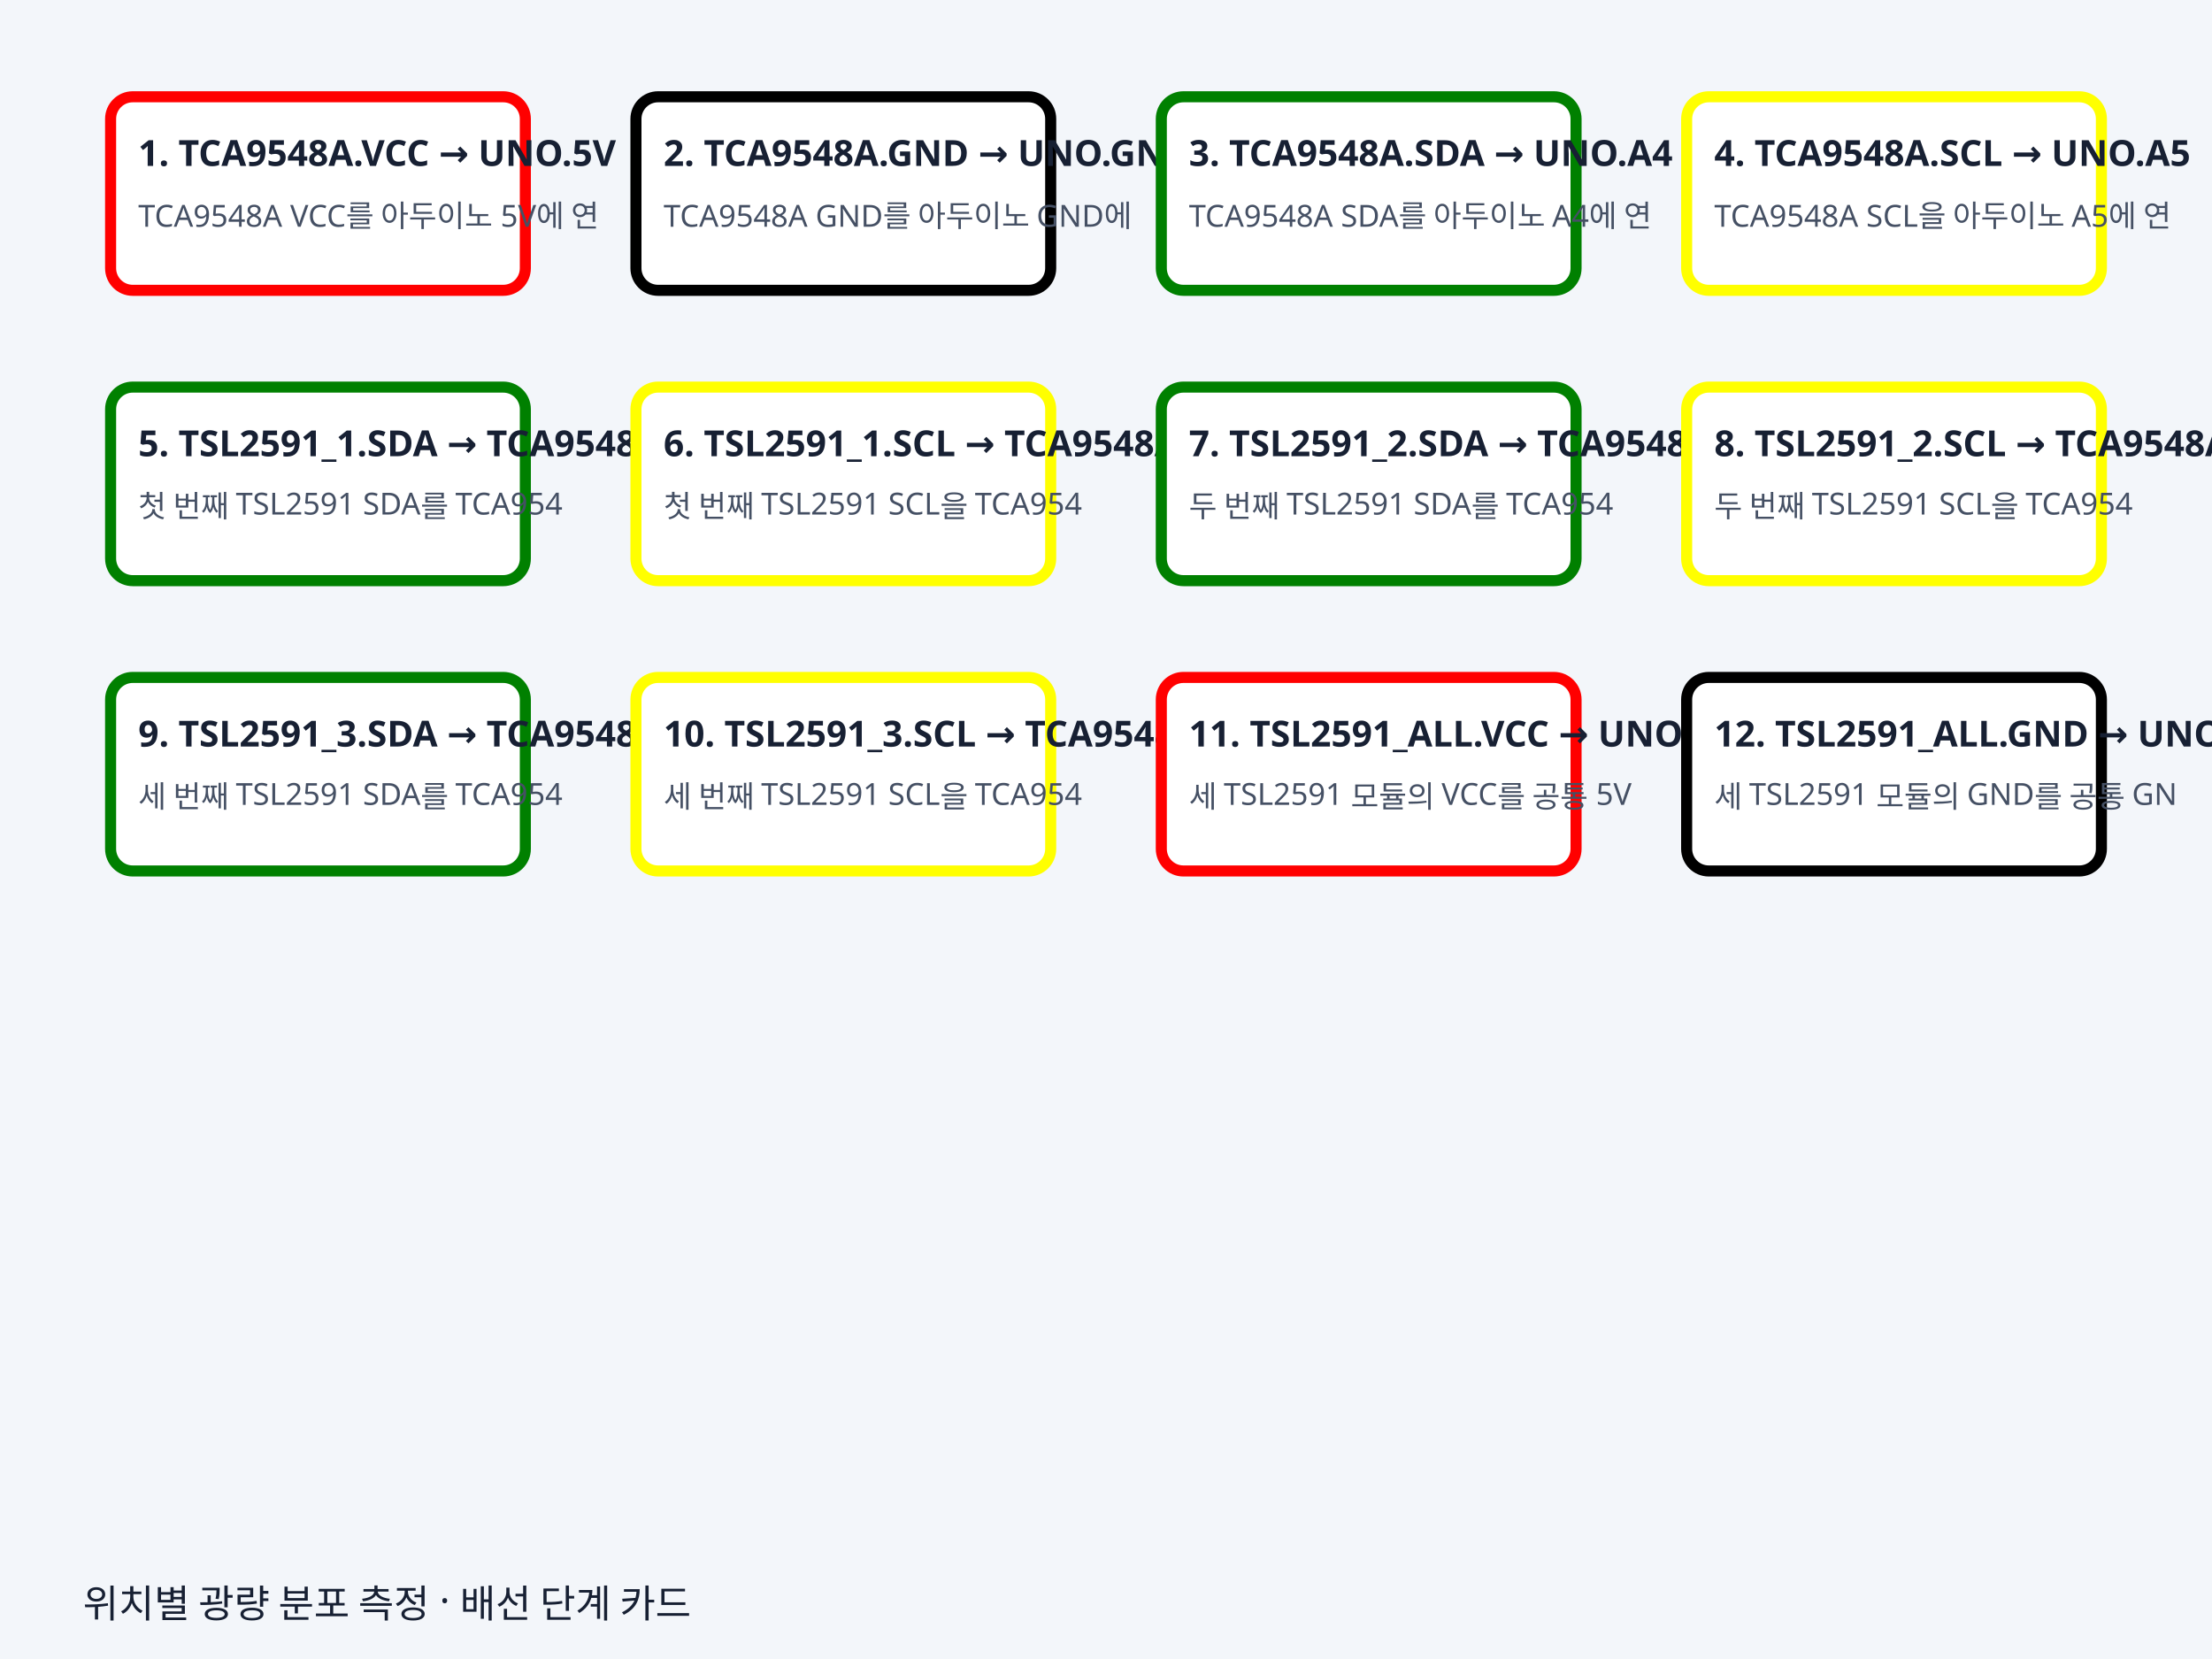
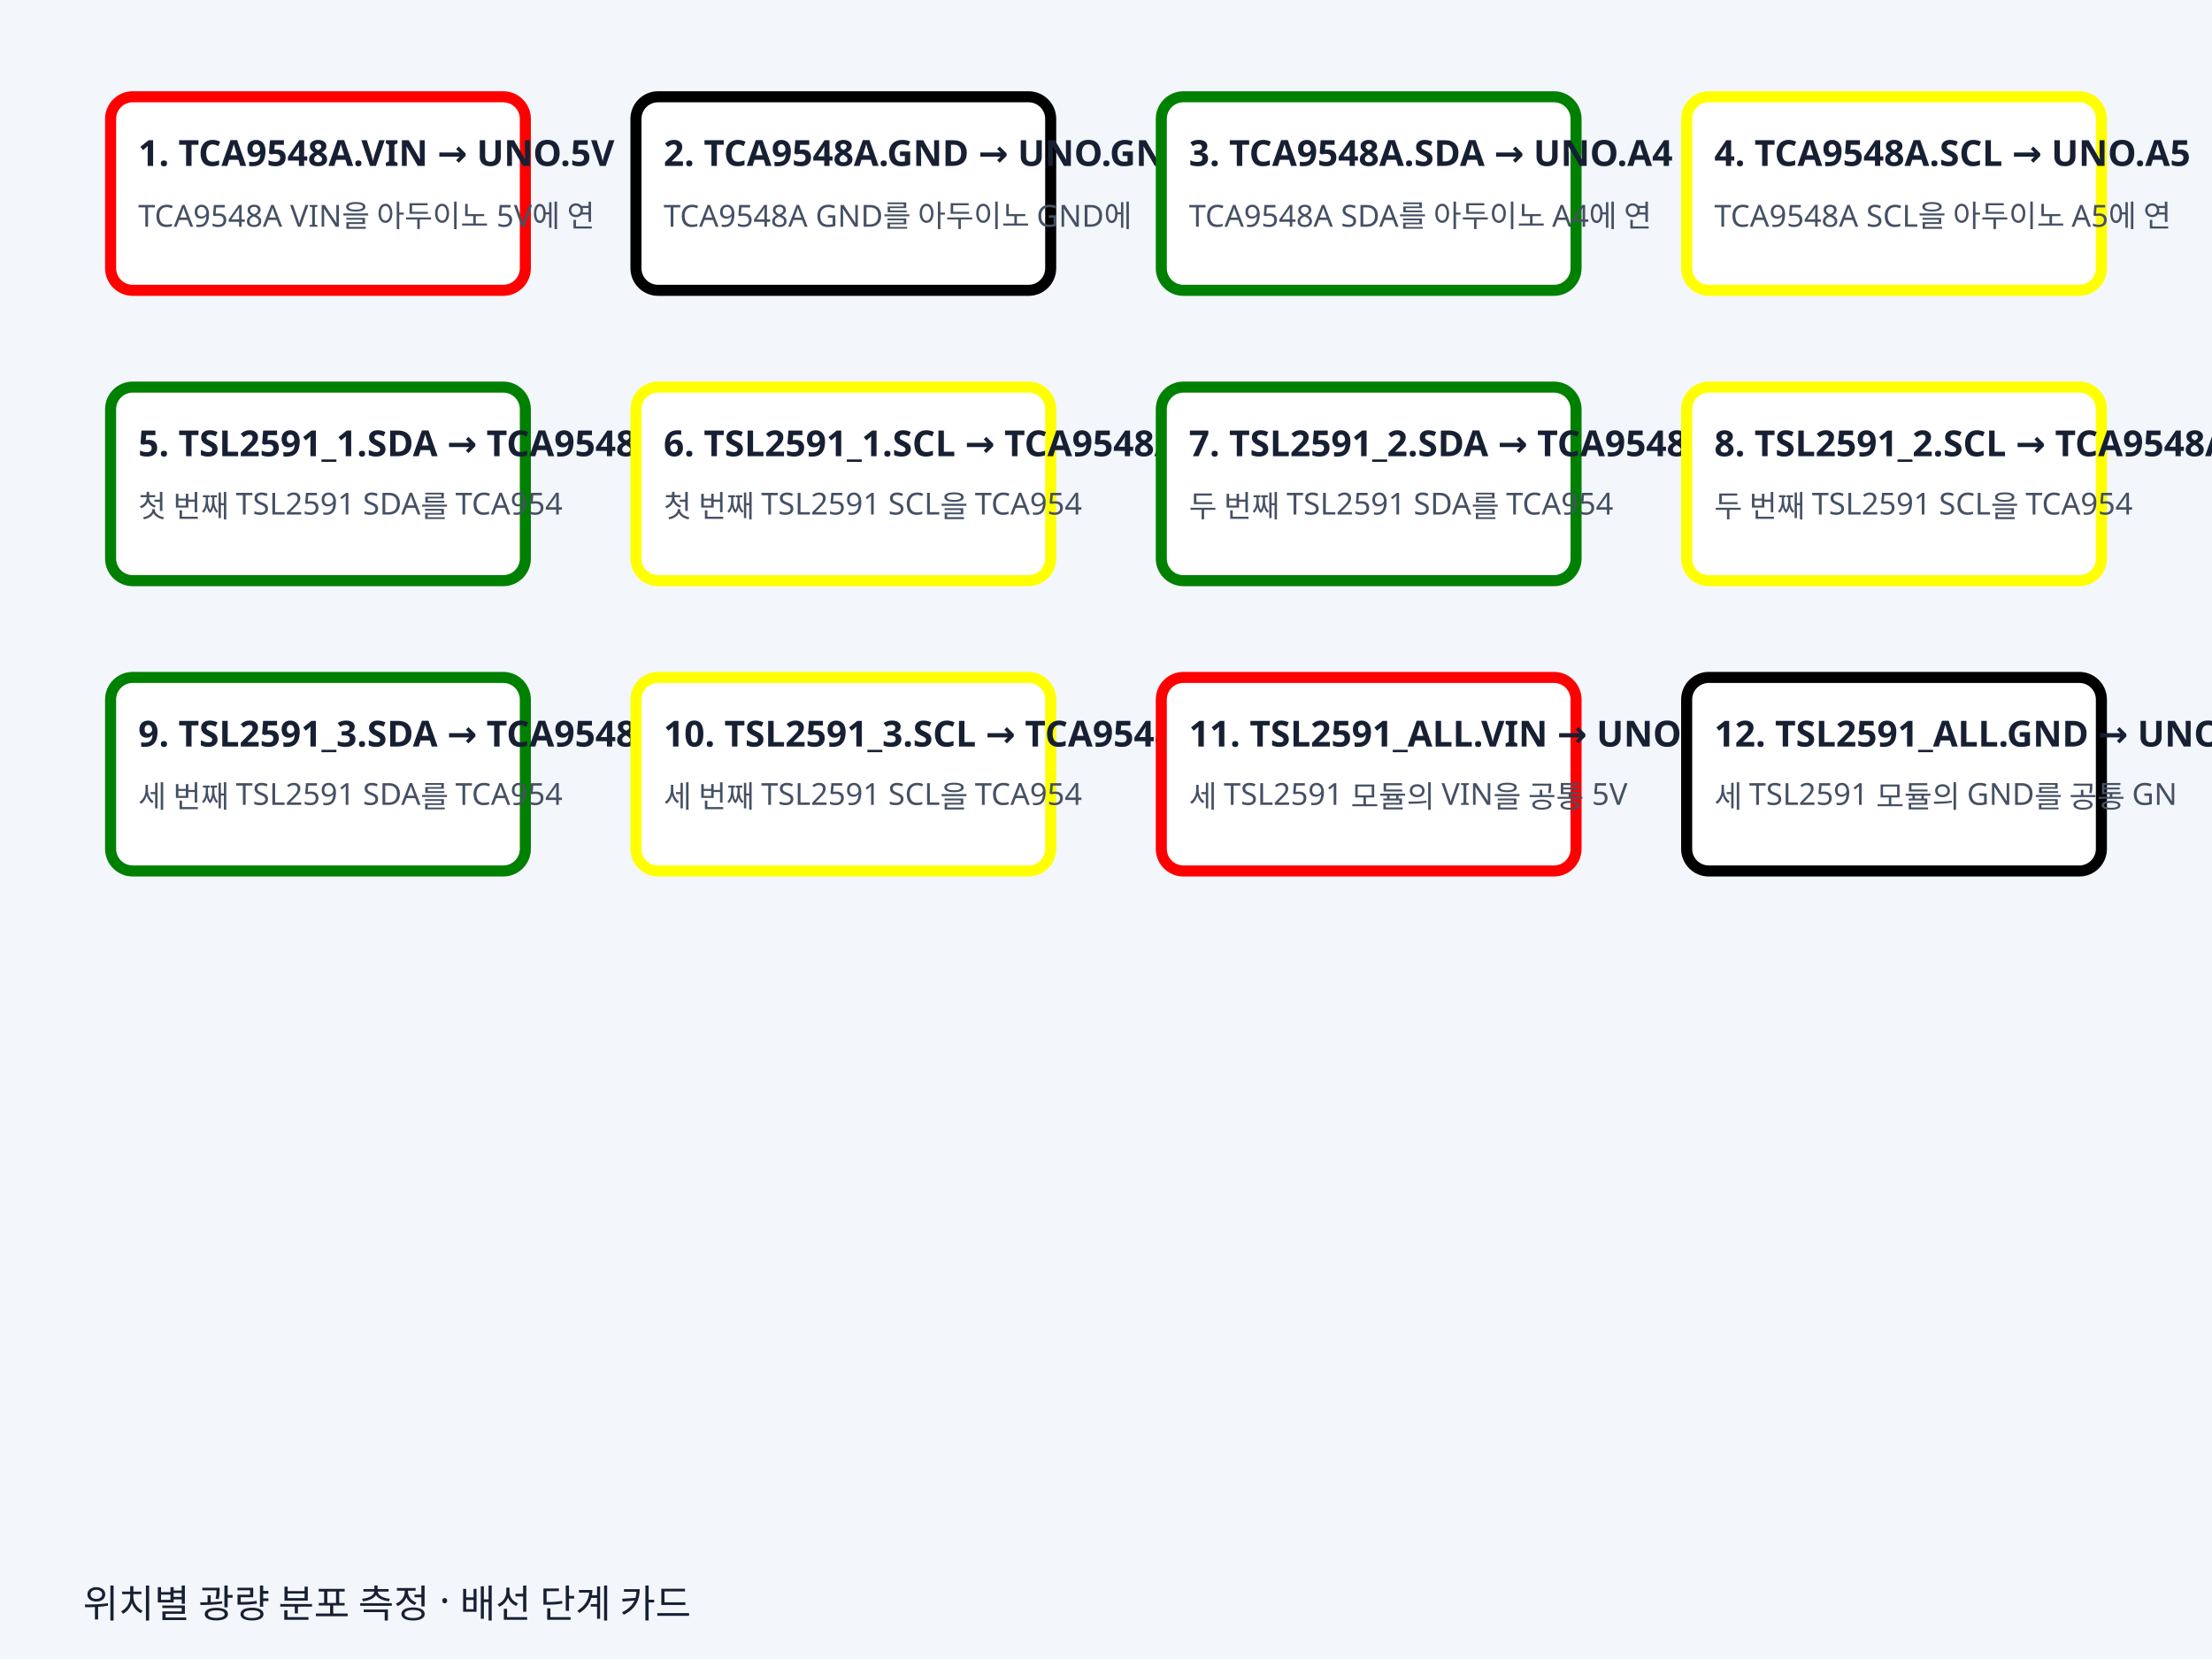
<svg xmlns="http://www.w3.org/2000/svg" width="800" height="600" viewBox="0 0 800 600">
  <rect width="100%" height="100%" fill="#f3f6fa" />
  <text x="30" y="585" font-family="sans-serif" font-size="14" fill="#172033">위치별 광량 분포 측정 · 배선 단계 카드</text>
  <g>
    <rect x="40" y="35" width="150" height="70" rx="8" fill="#ffffff" stroke="red" stroke-width="4" />
-     <text x="50" y="60" font-family="sans-serif" font-size="13" font-weight="700" fill="#172033">1. TCA9548A.VCC → UNO.5V</text>
-     <text x="50" y="82" font-family="sans-serif" font-size="11" fill="#455064">TCA9548A VCC를 아두이노 5V에 연</text>
+     <text x="50" y="60" font-family="sans-serif" font-size="13" font-weight="700" fill="#172033">1. TCA9548A.VIN → UNO.5V</text>
+     <text x="50" y="82" font-family="sans-serif" font-size="11" fill="#455064">TCA9548A VIN을 아두이노 5V에 연</text>
  </g>
  <g>
    <rect x="230" y="35" width="150" height="70" rx="8" fill="#ffffff" stroke="black" stroke-width="4" />
    <text x="240" y="60" font-family="sans-serif" font-size="13" font-weight="700" fill="#172033">2. TCA9548A.GND → UNO.GND</text>
    <text x="240" y="82" font-family="sans-serif" font-size="11" fill="#455064">TCA9548A GND를 아두이노 GND에 </text>
  </g>
  <g>
    <rect x="420" y="35" width="150" height="70" rx="8" fill="#ffffff" stroke="green" stroke-width="4" />
    <text x="430" y="60" font-family="sans-serif" font-size="13" font-weight="700" fill="#172033">3. TCA9548A.SDA → UNO.A4</text>
    <text x="430" y="82" font-family="sans-serif" font-size="11" fill="#455064">TCA9548A SDA를 아두이노 A4에 연</text>
  </g>
  <g>
    <rect x="610" y="35" width="150" height="70" rx="8" fill="#ffffff" stroke="yellow" stroke-width="4" />
    <text x="620" y="60" font-family="sans-serif" font-size="13" font-weight="700" fill="#172033">4. TCA9548A.SCL → UNO.A5</text>
    <text x="620" y="82" font-family="sans-serif" font-size="11" fill="#455064">TCA9548A SCL을 아두이노 A5에 연</text>
  </g>
  <g>
    <rect x="40" y="140" width="150" height="70" rx="8" fill="#ffffff" stroke="green" stroke-width="4" />
    <text x="50" y="165" font-family="sans-serif" font-size="13" font-weight="700" fill="#172033">5. TSL2591_1.SDA → TCA9548A.SD0</text>
    <text x="50" y="187" font-family="sans-serif" font-size="11" fill="#455064">첫 번째 TSL2591 SDA를 TCA954</text>
  </g>
  <g>
    <rect x="230" y="140" width="150" height="70" rx="8" fill="#ffffff" stroke="yellow" stroke-width="4" />
    <text x="240" y="165" font-family="sans-serif" font-size="13" font-weight="700" fill="#172033">6. TSL2591_1.SCL → TCA9548A.SC0</text>
    <text x="240" y="187" font-family="sans-serif" font-size="11" fill="#455064">첫 번째 TSL2591 SCL을 TCA954</text>
  </g>
  <g>
    <rect x="420" y="140" width="150" height="70" rx="8" fill="#ffffff" stroke="green" stroke-width="4" />
    <text x="430" y="165" font-family="sans-serif" font-size="13" font-weight="700" fill="#172033">7. TSL2591_2.SDA → TCA9548A.SD1</text>
    <text x="430" y="187" font-family="sans-serif" font-size="11" fill="#455064">두 번째 TSL2591 SDA를 TCA954</text>
  </g>
  <g>
    <rect x="610" y="140" width="150" height="70" rx="8" fill="#ffffff" stroke="yellow" stroke-width="4" />
    <text x="620" y="165" font-family="sans-serif" font-size="13" font-weight="700" fill="#172033">8. TSL2591_2.SCL → TCA9548A.SC1</text>
    <text x="620" y="187" font-family="sans-serif" font-size="11" fill="#455064">두 번째 TSL2591 SCL을 TCA954</text>
  </g>
  <g>
    <rect x="40" y="245" width="150" height="70" rx="8" fill="#ffffff" stroke="green" stroke-width="4" />
    <text x="50" y="270" font-family="sans-serif" font-size="13" font-weight="700" fill="#172033">9. TSL2591_3.SDA → TCA9548A.SD2</text>
    <text x="50" y="292" font-family="sans-serif" font-size="11" fill="#455064">세 번째 TSL2591 SDA를 TCA954</text>
  </g>
  <g>
    <rect x="230" y="245" width="150" height="70" rx="8" fill="#ffffff" stroke="yellow" stroke-width="4" />
    <text x="240" y="270" font-family="sans-serif" font-size="13" font-weight="700" fill="#172033">10. TSL2591_3.SCL → TCA9548A.SC2</text>
    <text x="240" y="292" font-family="sans-serif" font-size="11" fill="#455064">세 번째 TSL2591 SCL을 TCA954</text>
  </g>
  <g>
    <rect x="420" y="245" width="150" height="70" rx="8" fill="#ffffff" stroke="red" stroke-width="4" />
-     <text x="430" y="270" font-family="sans-serif" font-size="13" font-weight="700" fill="#172033">11. TSL2591_ALL.VCC → UNO.5V</text>
-     <text x="430" y="292" font-family="sans-serif" font-size="11" fill="#455064">세 TSL2591 모듈의 VCC를 공통 5V</text>
+     <text x="430" y="270" font-family="sans-serif" font-size="13" font-weight="700" fill="#172033">11. TSL2591_ALL.VIN → UNO.5V</text>
+     <text x="430" y="292" font-family="sans-serif" font-size="11" fill="#455064">세 TSL2591 모듈의 VIN을 공통 5V</text>
  </g>
  <g>
    <rect x="610" y="245" width="150" height="70" rx="8" fill="#ffffff" stroke="black" stroke-width="4" />
    <text x="620" y="270" font-family="sans-serif" font-size="13" font-weight="700" fill="#172033">12. TSL2591_ALL.GND → UNO.GND</text>
    <text x="620" y="292" font-family="sans-serif" font-size="11" fill="#455064">세 TSL2591 모듈의 GND를 공통 GN</text>
  </g>
</svg>
